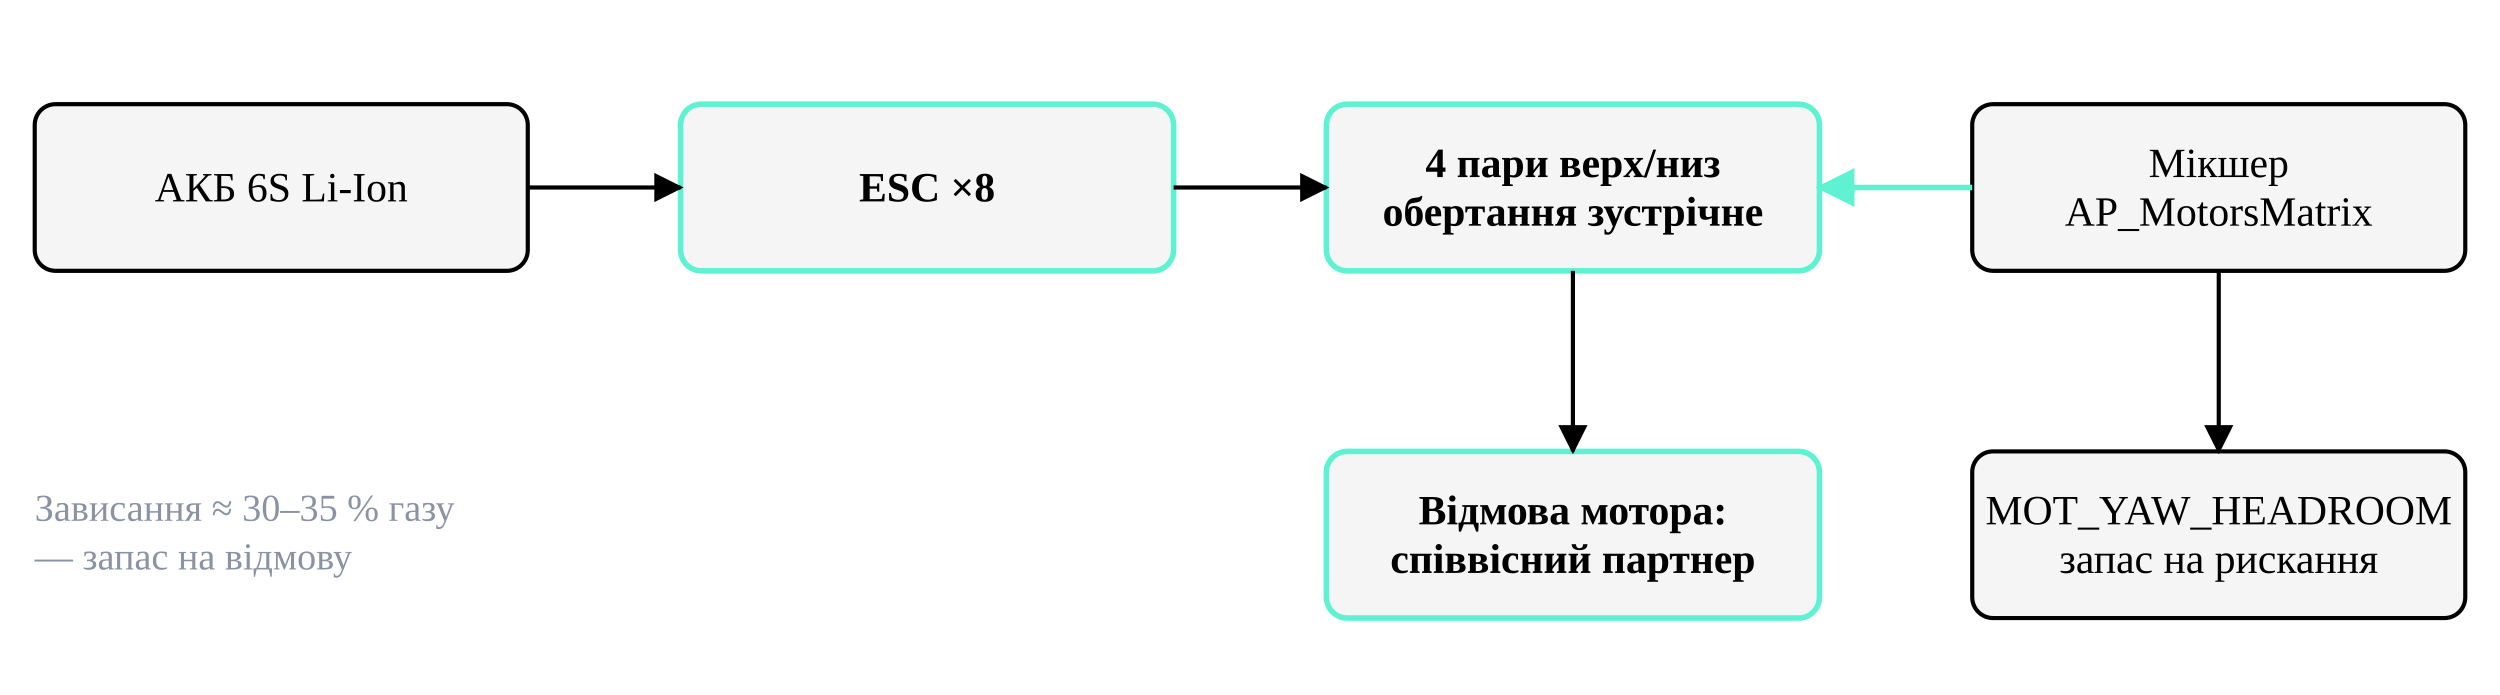
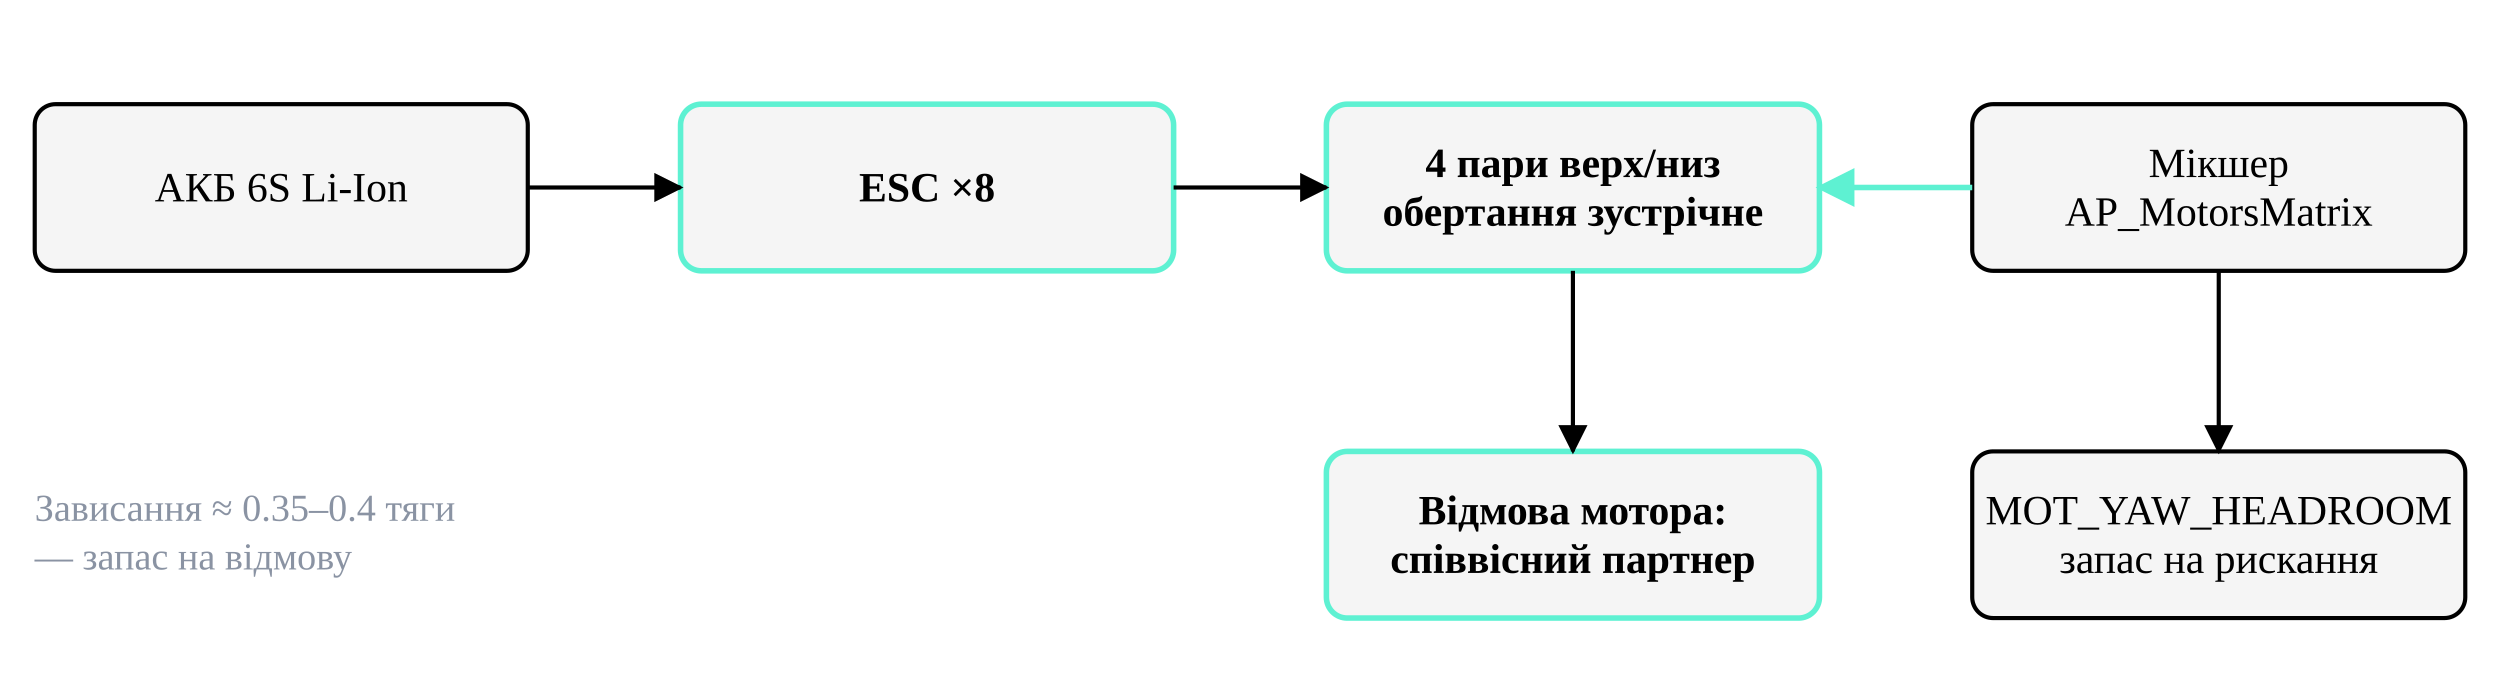
<svg xmlns="http://www.w3.org/2000/svg" viewBox="0 0 720 200" width="100%" role="img" aria-labelledby="t" style="max-width:720px;display:block;margin:0 auto">
  <style>text{font-family: var(--gc-font-mono, ui-monospace, Menlo, monospace); font-size: 12px;fill:currentColor} .m{fill:var(--gc-ink-muted, #8a93a3)} .a{fill:var(--gc-accent-hud, #5ef1d2)} .w{fill:var(--gc-signal-amber, #f0b24c)} .d{fill:var(--gc-signal-red, #e8636b)} .box{fill:var(--gc-surface-200, rgba(128,128,128,0.08));stroke:currentColor;stroke-width:1.2} .boxa{fill:var(--gc-surface-200, rgba(128,128,128,0.08));stroke:var(--gc-accent-hud, #5ef1d2);stroke-width:1.6} .ln{stroke:currentColor;stroke-width:1.2;fill:none} .lna{stroke:var(--gc-accent-hud, #5ef1d2);stroke-width:1.6;fill:none} .lnm{stroke:var(--gc-ink-muted, #8a93a3);stroke-width:1;fill:none;stroke-dasharray:4 3} .t{font-size:11px} .b{font-weight:600}</style>
  <defs>
    <marker id="ar" viewBox="0 0 10 10" refX="9" refY="5" markerWidth="7" markerHeight="7" orient="auto-start-reverse">
      <path d="M0 0L10 5L0 10z" fill="currentColor" />
    </marker>
    <marker id="ara" viewBox="0 0 10 10" refX="9" refY="5" markerWidth="7" markerHeight="7" orient="auto-start-reverse">
      <path d="M0 0L10 5L0 10z" fill="var(--gc-accent-hud, #5ef1d2)" />
    </marker>
  </defs>
  <rect class="box" x="10.0" y="30" width="142.0" height="48" rx="6" />
  <text x="81.0" y="58.0" text-anchor="middle">АКБ 6S Li-Ion</text>
  <rect class="boxa" x="196.0" y="30" width="142.0" height="48" rx="6" />
  <text x="267.0" y="58.0" text-anchor="middle" class="b">ESC ×8</text>
  <rect class="boxa" x="382.0" y="30" width="142.0" height="48" rx="6" />
  <text x="453.0" y="51.0" text-anchor="middle" class="b">4 пари верх/низ</text>
  <text x="453.0" y="65.0" text-anchor="middle" class="b">обертання зустрічне</text>
  <rect class="box" x="568.0" y="30" width="142.0" height="48" rx="6" />
  <text x="639.0" y="51.0" text-anchor="middle">Мікшер</text>
  <text x="639.0" y="65.0" text-anchor="middle">AP_MotorsMatrix</text>
  <rect class="boxa" x="382.0" y="130" width="142.0" height="48" rx="6" />
  <text x="453.0" y="151.0" text-anchor="middle" class="b">Відмова мотора:</text>
  <text x="453.0" y="165.0" text-anchor="middle" class="b">співвісний партнер</text>
  <rect class="box" x="568.0" y="130" width="142.0" height="48" rx="6" />
  <text x="639.0" y="151.0" text-anchor="middle">MOT_YAW_HEADROOM</text>
  <text x="639.0" y="165.0" text-anchor="middle">запас на рискання</text>
  <path class="ln" d="M152.0 54.0 L196.0 54.0" marker-end="url(#ar)" />
  <path class="ln" d="M338.0 54.0 L382.0 54.0" marker-end="url(#ar)" />
  <path class="lna" d="M568.0 54.0 L524.0 54.0" marker-end="url(#ara)" />
  <path class="ln" d="M453.0 78 L453.0 130" marker-end="url(#ar)" />
  <path class="ln" d="M639.0 78 L639.0 130" marker-end="url(#ar)" />
-   <text x="10" y="150" text-anchor="start" class="m t">Зависання ≈ 30–35 % газу</text>
+   <text x="10" y="150" text-anchor="start" class="m t">Зависання ≈ 0.35–0.4 тяги</text>
  <text x="10" y="164" text-anchor="start" class="m t">— запас на відмову</text>
</svg>
